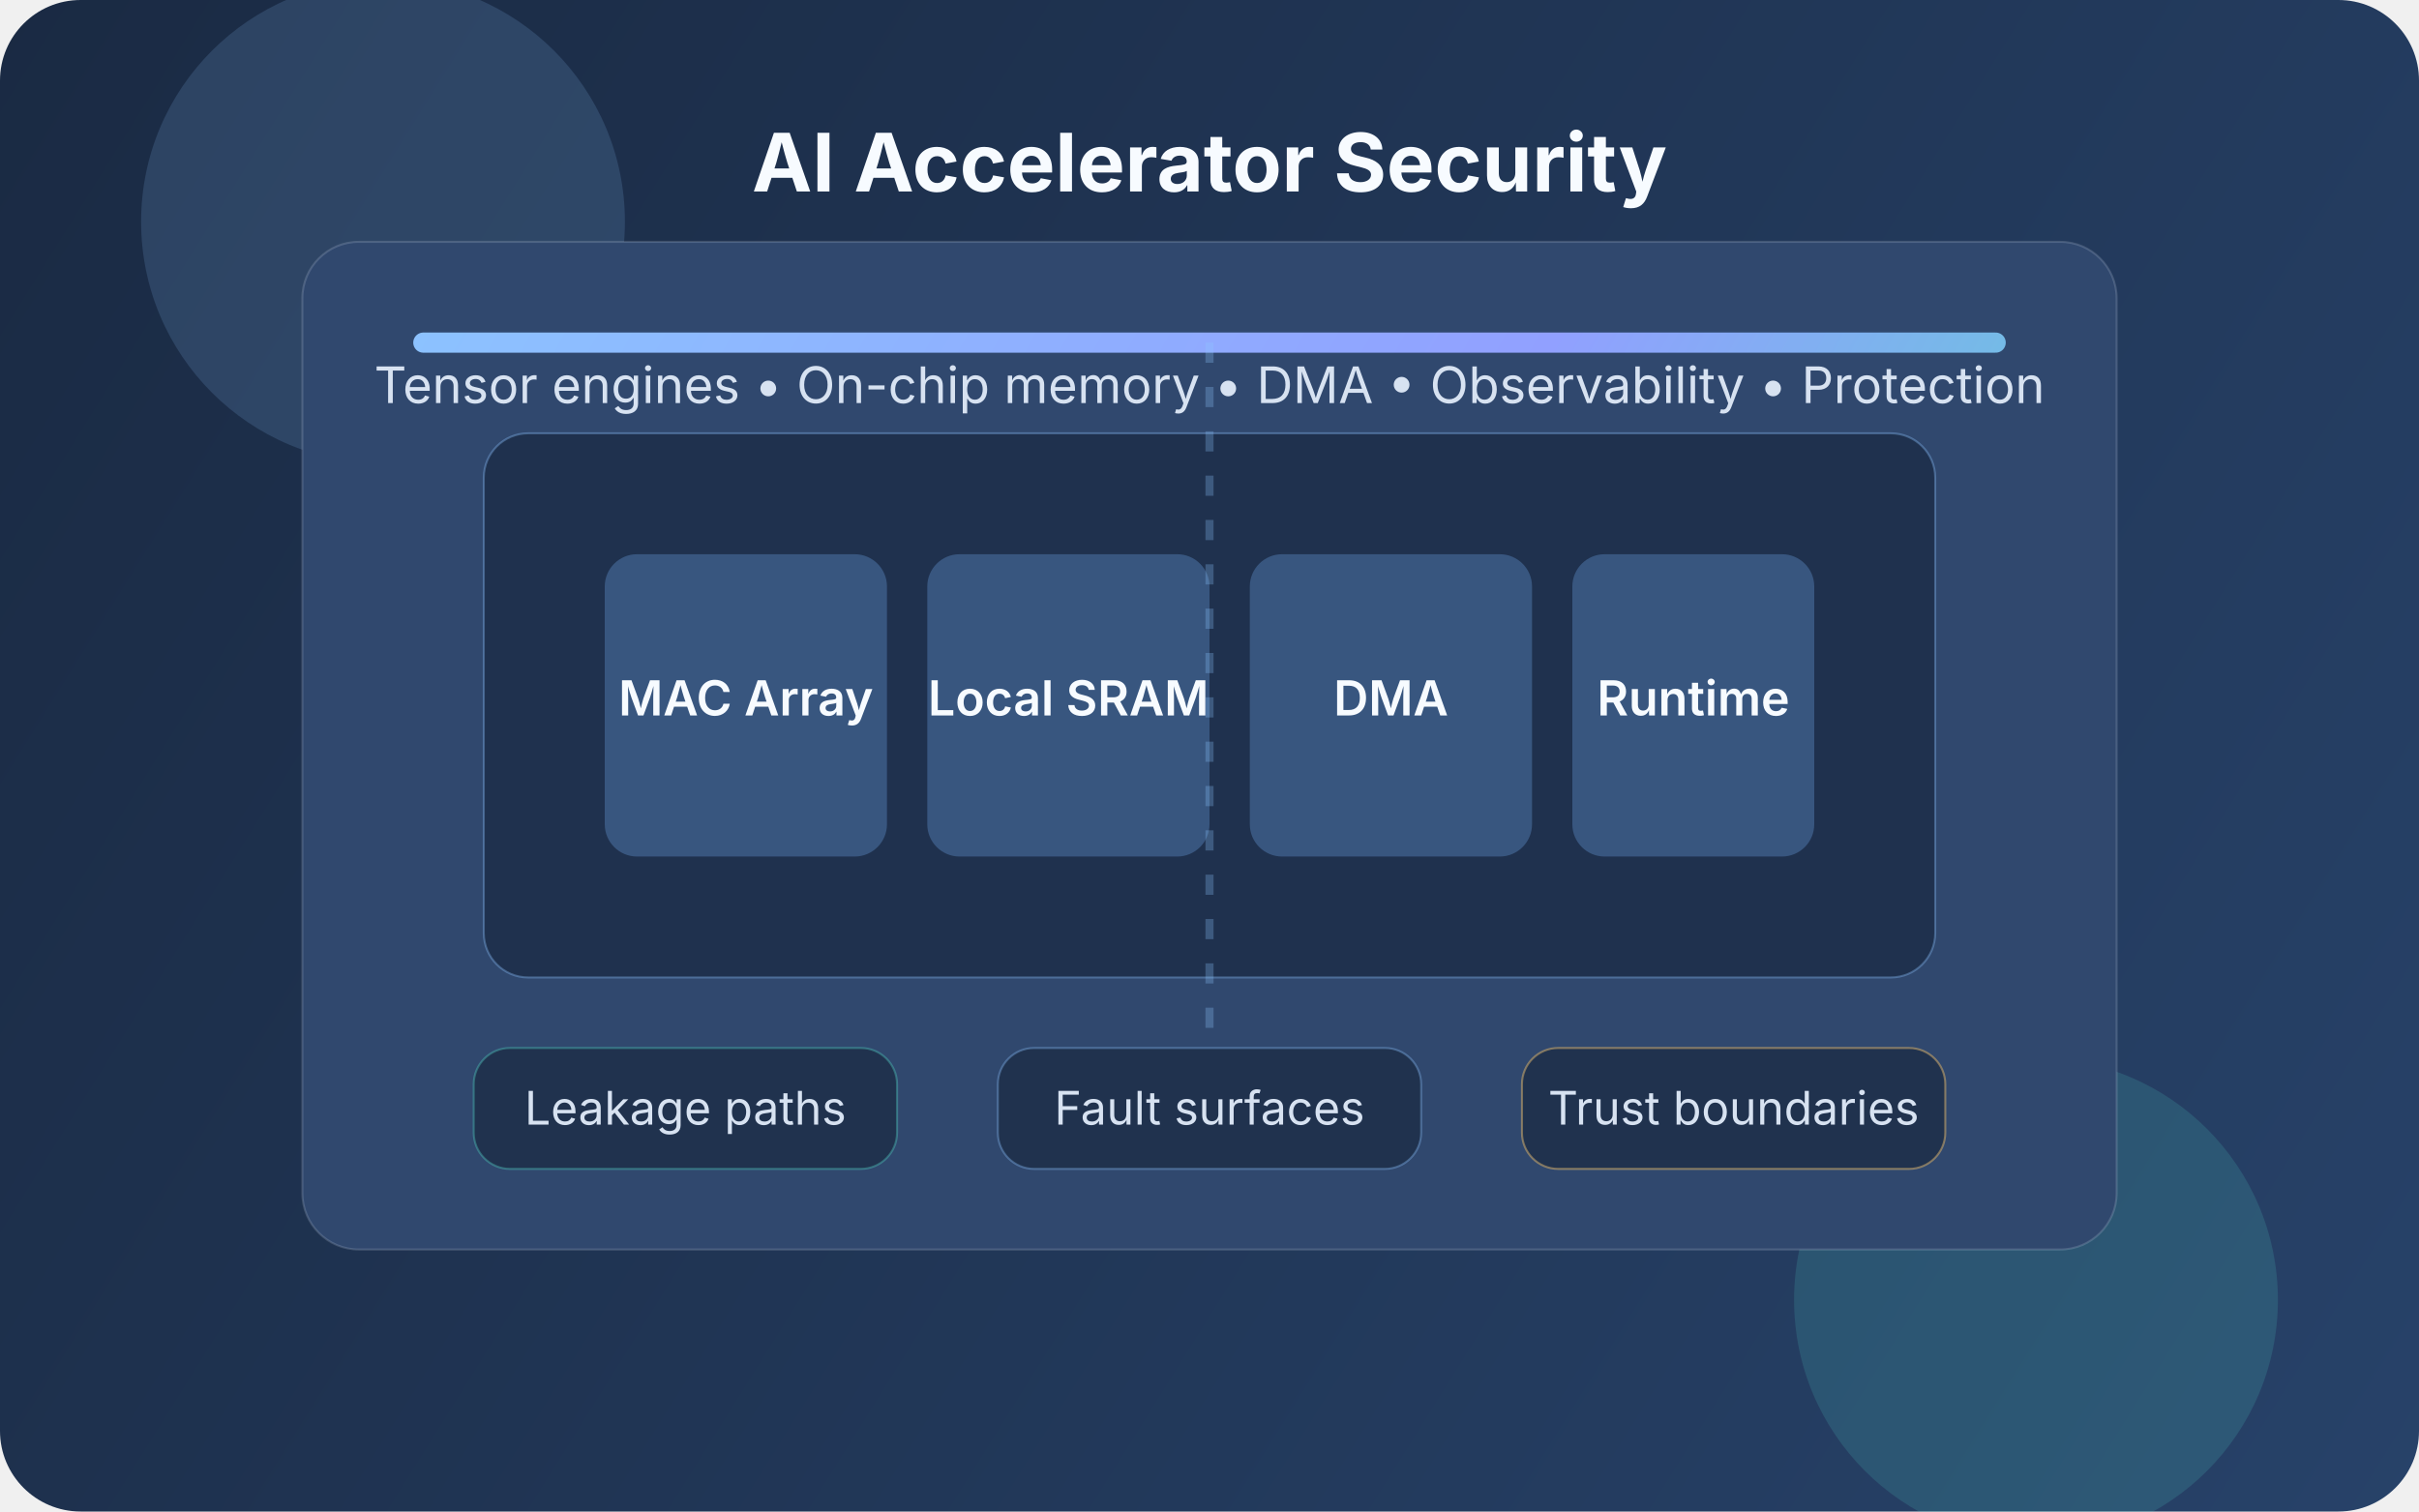
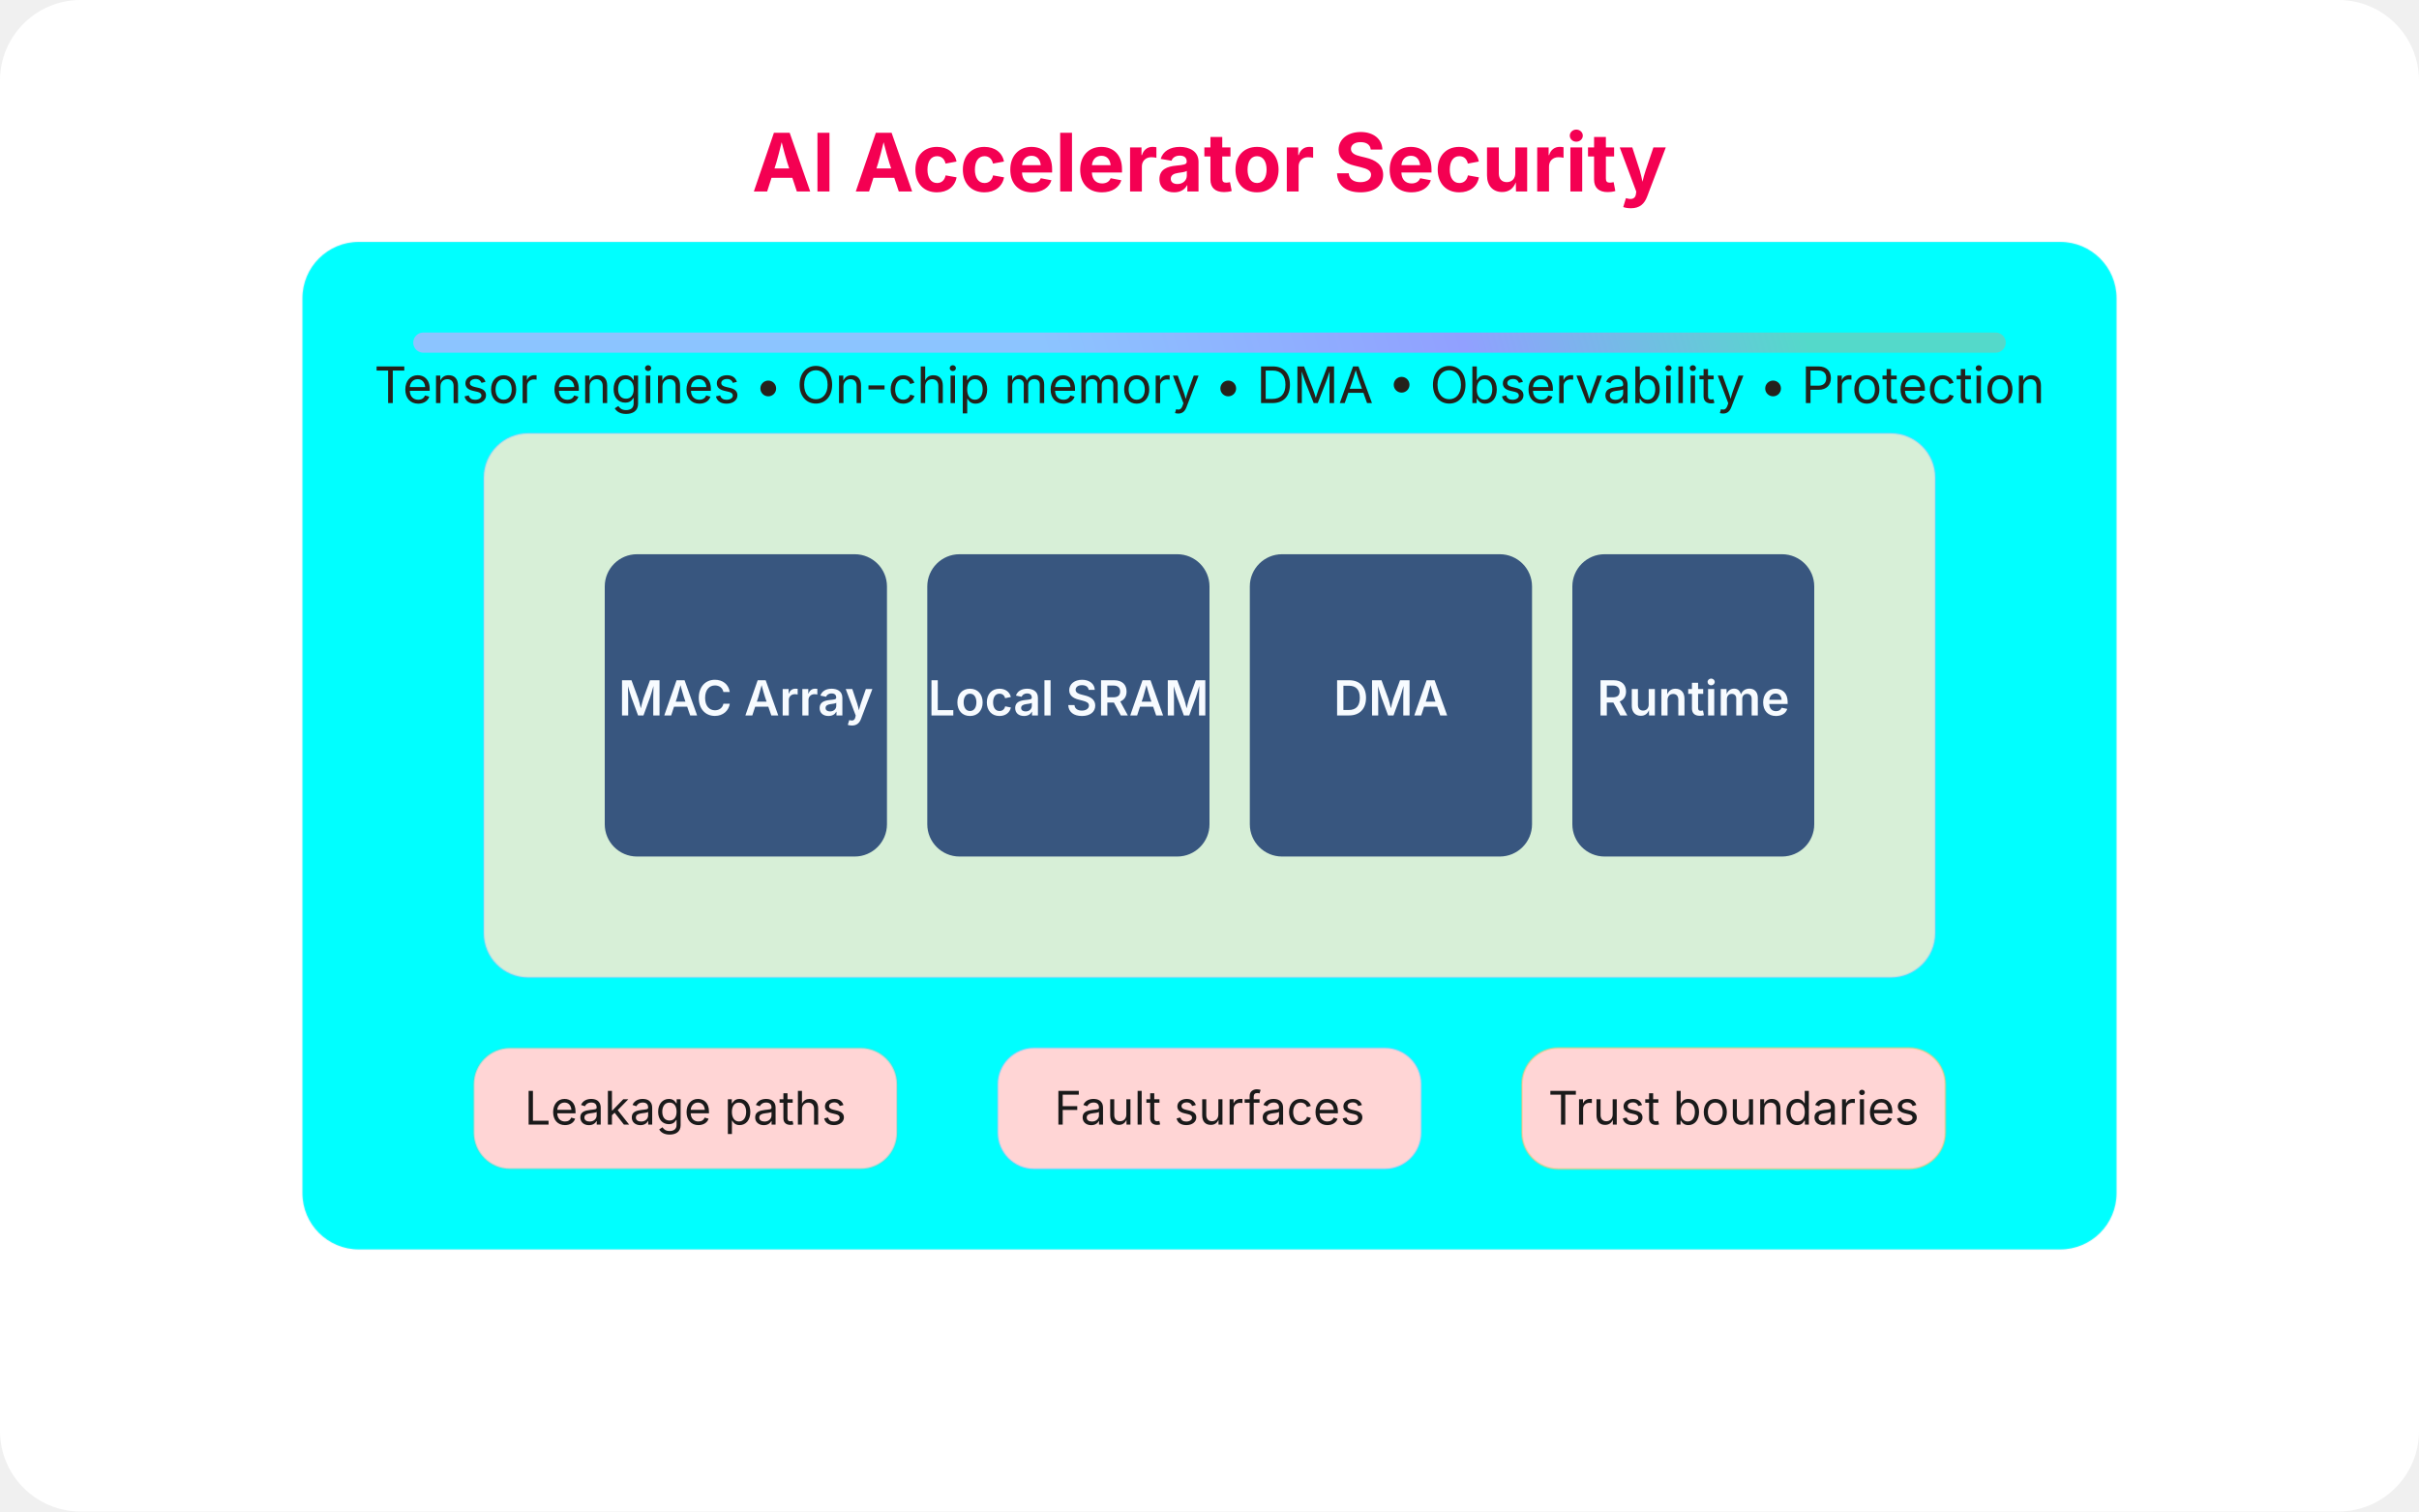
- <svg xmlns="http://www.w3.org/2000/svg" width="1200" height="750" viewBox="0 0 1200 750" fill="none">
-   <defs>
+ <svg xmlns="http://www.w3.org/2000/svg" width="1200" height="750" viewBox="0 0 1200 750" fill="none" version="1.1" id="svg22">
+   <defs id="defs5">
    <linearGradient id="bg" x1="0" y1="0" x2="1200" y2="750" gradientUnits="userSpaceOnUse">
-       <stop stop-color="#1A2A43" />
-       <stop offset="1" stop-color="#274269" />
+       <stop stop-color="#1A2A43" id="stop1" offset="0" style="stop-color:#eff4fd;stop-opacity:1;" />
+       <stop offset="1" stop-color="#274269" id="stop2" />
    </linearGradient>
-     <linearGradient id="acc" x1="180" y1="150" x2="1020" y2="610" gradientUnits="userSpaceOnUse">
-       <stop stop-color="#8CC4FF" />
-       <stop offset="0.55" stop-color="#91A0FF" />
-       <stop offset="1" stop-color="#54D9CA" />
+     <linearGradient id="acc" x1="666.81" y1="708.589" x2="1020" y2="610" gradientUnits="userSpaceOnUse">
+       <stop stop-color="#8CC4FF" id="stop3" />
+       <stop offset="0.55" stop-color="#91A0FF" id="stop4" />
+       <stop offset="1" stop-color="#54D9CA" id="stop5" />
    </linearGradient>
  </defs>
-   <rect width="1200" height="750" rx="40" fill="url(#bg)" />
-   <g opacity="0.16">
-     <circle cx="190" cy="110" r="120" fill="#8CC4FF" />
-     <circle cx="1010" cy="645" r="120" fill="#54D9CA" />
+   <rect width="1200" height="750" rx="40" fill="url(#bg)" id="rect5" style="fill:#ffffff;fill-opacity:1" />
+   <g opacity="0.16" id="g6" style="fill:#ffffff;fill-opacity:1">
+     <circle cx="190" cy="110" r="120" fill="#8CC4FF" id="circle5" style="fill:#ffffff;fill-opacity:1" />
+     <circle cx="1010" cy="645" r="120" fill="#54D9CA" id="circle6" style="fill:#ffffff;fill-opacity:1" />
  </g>
-   <rect x="150" y="120" width="900" height="500" rx="28" fill="#30486E" stroke="#DCE8F9" stroke-opacity="0.18" />
-   <rect x="240" y="215" width="720" height="270" rx="22" fill="#1F314E" stroke="#8CC4FF" stroke-opacity="0.35" />
-   <rect x="300" y="275" width="140" height="150" rx="16" fill="#38567F" />
-   <rect x="460" y="275" width="140" height="150" rx="16" fill="#38567F" />
-   <rect x="620" y="275" width="140" height="150" rx="16" fill="#38567F" />
-   <rect x="780" y="275" width="120" height="150" rx="16" fill="#38567F" />
-   <path d="M210 170H990" stroke="url(#acc)" stroke-width="10" stroke-linecap="round" />
-   <path d="M600 170V580" stroke="#8CC4FF" stroke-opacity="0.28" stroke-width="4" stroke-dasharray="10 12" />
-   <rect x="235" y="520" width="210" height="60" rx="18" fill="#20324E" stroke="#54D9CA" stroke-opacity="0.35" />
-   <rect x="495" y="520" width="210" height="60" rx="18" fill="#20324E" stroke="#8CC4FF" stroke-opacity="0.35" />
-   <rect x="755" y="520" width="210" height="60" rx="18" fill="#20324E" stroke="#F4C36D" stroke-opacity="0.45" />
-   <text x="600" y="95" fill="#F7FBFF" font-size="40" font-family="Inter, Arial, sans-serif" font-weight="700" text-anchor="middle">AI Accelerator Security</text>
-   <text x="600" y="200" fill="#D7E2F1" font-size="25" font-family="Inter, Arial, sans-serif" text-anchor="middle">Tensor engines • On-chip memory • DMA • Observability • Protection</text>
-   <text x="370" y="355" fill="#F7FBFF" font-size="24" font-family="Inter, Arial, sans-serif" font-weight="600" text-anchor="middle">MAC Array</text>
-   <text x="530" y="355" fill="#F7FBFF" font-size="24" font-family="Inter, Arial, sans-serif" font-weight="600" text-anchor="middle">Local SRAM</text>
-   <text x="690" y="355" fill="#F7FBFF" font-size="24" font-family="Inter, Arial, sans-serif" font-weight="600" text-anchor="middle">DMA</text>
-   <text x="840" y="355" fill="#F7FBFF" font-size="24" font-family="Inter, Arial, sans-serif" font-weight="600" text-anchor="middle">Runtime</text>
-   <text x="340" y="558" fill="#D7E2F1" font-size="23" font-family="Inter, Arial, sans-serif" text-anchor="middle">Leakage paths</text>
-   <text x="600" y="558" fill="#D7E2F1" font-size="23" font-family="Inter, Arial, sans-serif" text-anchor="middle">Fault surfaces</text>
-   <text x="860" y="558" fill="#D7E2F1" font-size="23" font-family="Inter, Arial, sans-serif" text-anchor="middle">Trust boundaries</text>
+   <rect x="150" y="120" width="900" height="500" rx="28" fill="#30486E" stroke="#DCE8F9" stroke-opacity="0.18" id="rect6" style="fill:#00ffff;fill-opacity:1" />
+   <rect x="240" y="215" width="720" height="270" rx="22" fill="#1F314E" stroke="#8CC4FF" stroke-opacity="0.35" id="rect7" style="fill:#d7efd7;fill-opacity:1" />
+   <rect x="300" y="275" width="140" height="150" rx="16" fill="#38567F" id="rect8" />
+   <rect x="460" y="275" width="140" height="150" rx="16" fill="#38567F" id="rect9" />
+   <rect x="620" y="275" width="140" height="150" rx="16" fill="#38567F" id="rect10" />
+   <rect x="780" y="275" width="120" height="150" rx="16" fill="#38567F" id="rect11" />
+   <path d="M210 170H990" stroke="url(#acc)" stroke-width="10" stroke-linecap="round" id="path11" style="fill:#ffe680;stroke:url(#acc)" />
+   <rect x="235" y="520" width="210" height="60" rx="18" fill="#20324E" stroke="#54D9CA" stroke-opacity="0.35" id="rect12" style="fill:#ffd5d5;fill-opacity:1" />
+   <rect x="495" y="520" width="210" height="60" rx="18" fill="#20324E" stroke="#8CC4FF" stroke-opacity="0.35" id="rect13" style="fill:#ffd5d5" />
+   <rect x="755" y="520" width="210" height="60" rx="18" fill="#20324E" stroke="#F4C36D" stroke-opacity="0.45" id="rect14" style="fill:#ffd5d5" />
+   <text x="600" y="95" fill="#F7FBFF" font-size="40" font-family="Inter, Arial, sans-serif" font-weight="700" text-anchor="middle" id="text14" style="fill:#f40052;fill-opacity:1">AI Accelerator Security</text>
+   <text x="600" y="200" fill="#D7E2F1" font-size="25" font-family="Inter, Arial, sans-serif" text-anchor="middle" id="text15" style="fill:#24221c">Tensor engines • On-chip memory • DMA • Observability • Protection</text>
+   <text x="370" y="355" fill="#F7FBFF" font-size="24" font-family="Inter, Arial, sans-serif" font-weight="600" text-anchor="middle" id="text16">MAC Array</text>
+   <text x="530" y="355" fill="#F7FBFF" font-size="24" font-family="Inter, Arial, sans-serif" font-weight="600" text-anchor="middle" id="text17">Local SRAM</text>
+   <text x="690" y="355" fill="#F7FBFF" font-size="24" font-family="Inter, Arial, sans-serif" font-weight="600" text-anchor="middle" id="text18">DMA</text>
+   <text x="840" y="355" fill="#F7FBFF" font-size="24" font-family="Inter, Arial, sans-serif" font-weight="600" text-anchor="middle" id="text19">Runtime</text>
+   <text x="340" y="558" fill="#D7E2F1" font-size="23" font-family="Inter, Arial, sans-serif" text-anchor="middle" id="text20" style="fill:#1a1a1a">Leakage paths</text>
+   <text x="600" y="558" fill="#D7E2F1" font-size="23" font-family="Inter, Arial, sans-serif" text-anchor="middle" id="text21" style="fill:#1a1a1a">Fault surfaces</text>
+   <text x="860" y="558" fill="#D7E2F1" font-size="23" font-family="Inter, Arial, sans-serif" text-anchor="middle" id="text22" style="fill:#1a1a1a">Trust boundaries</text>
</svg>
